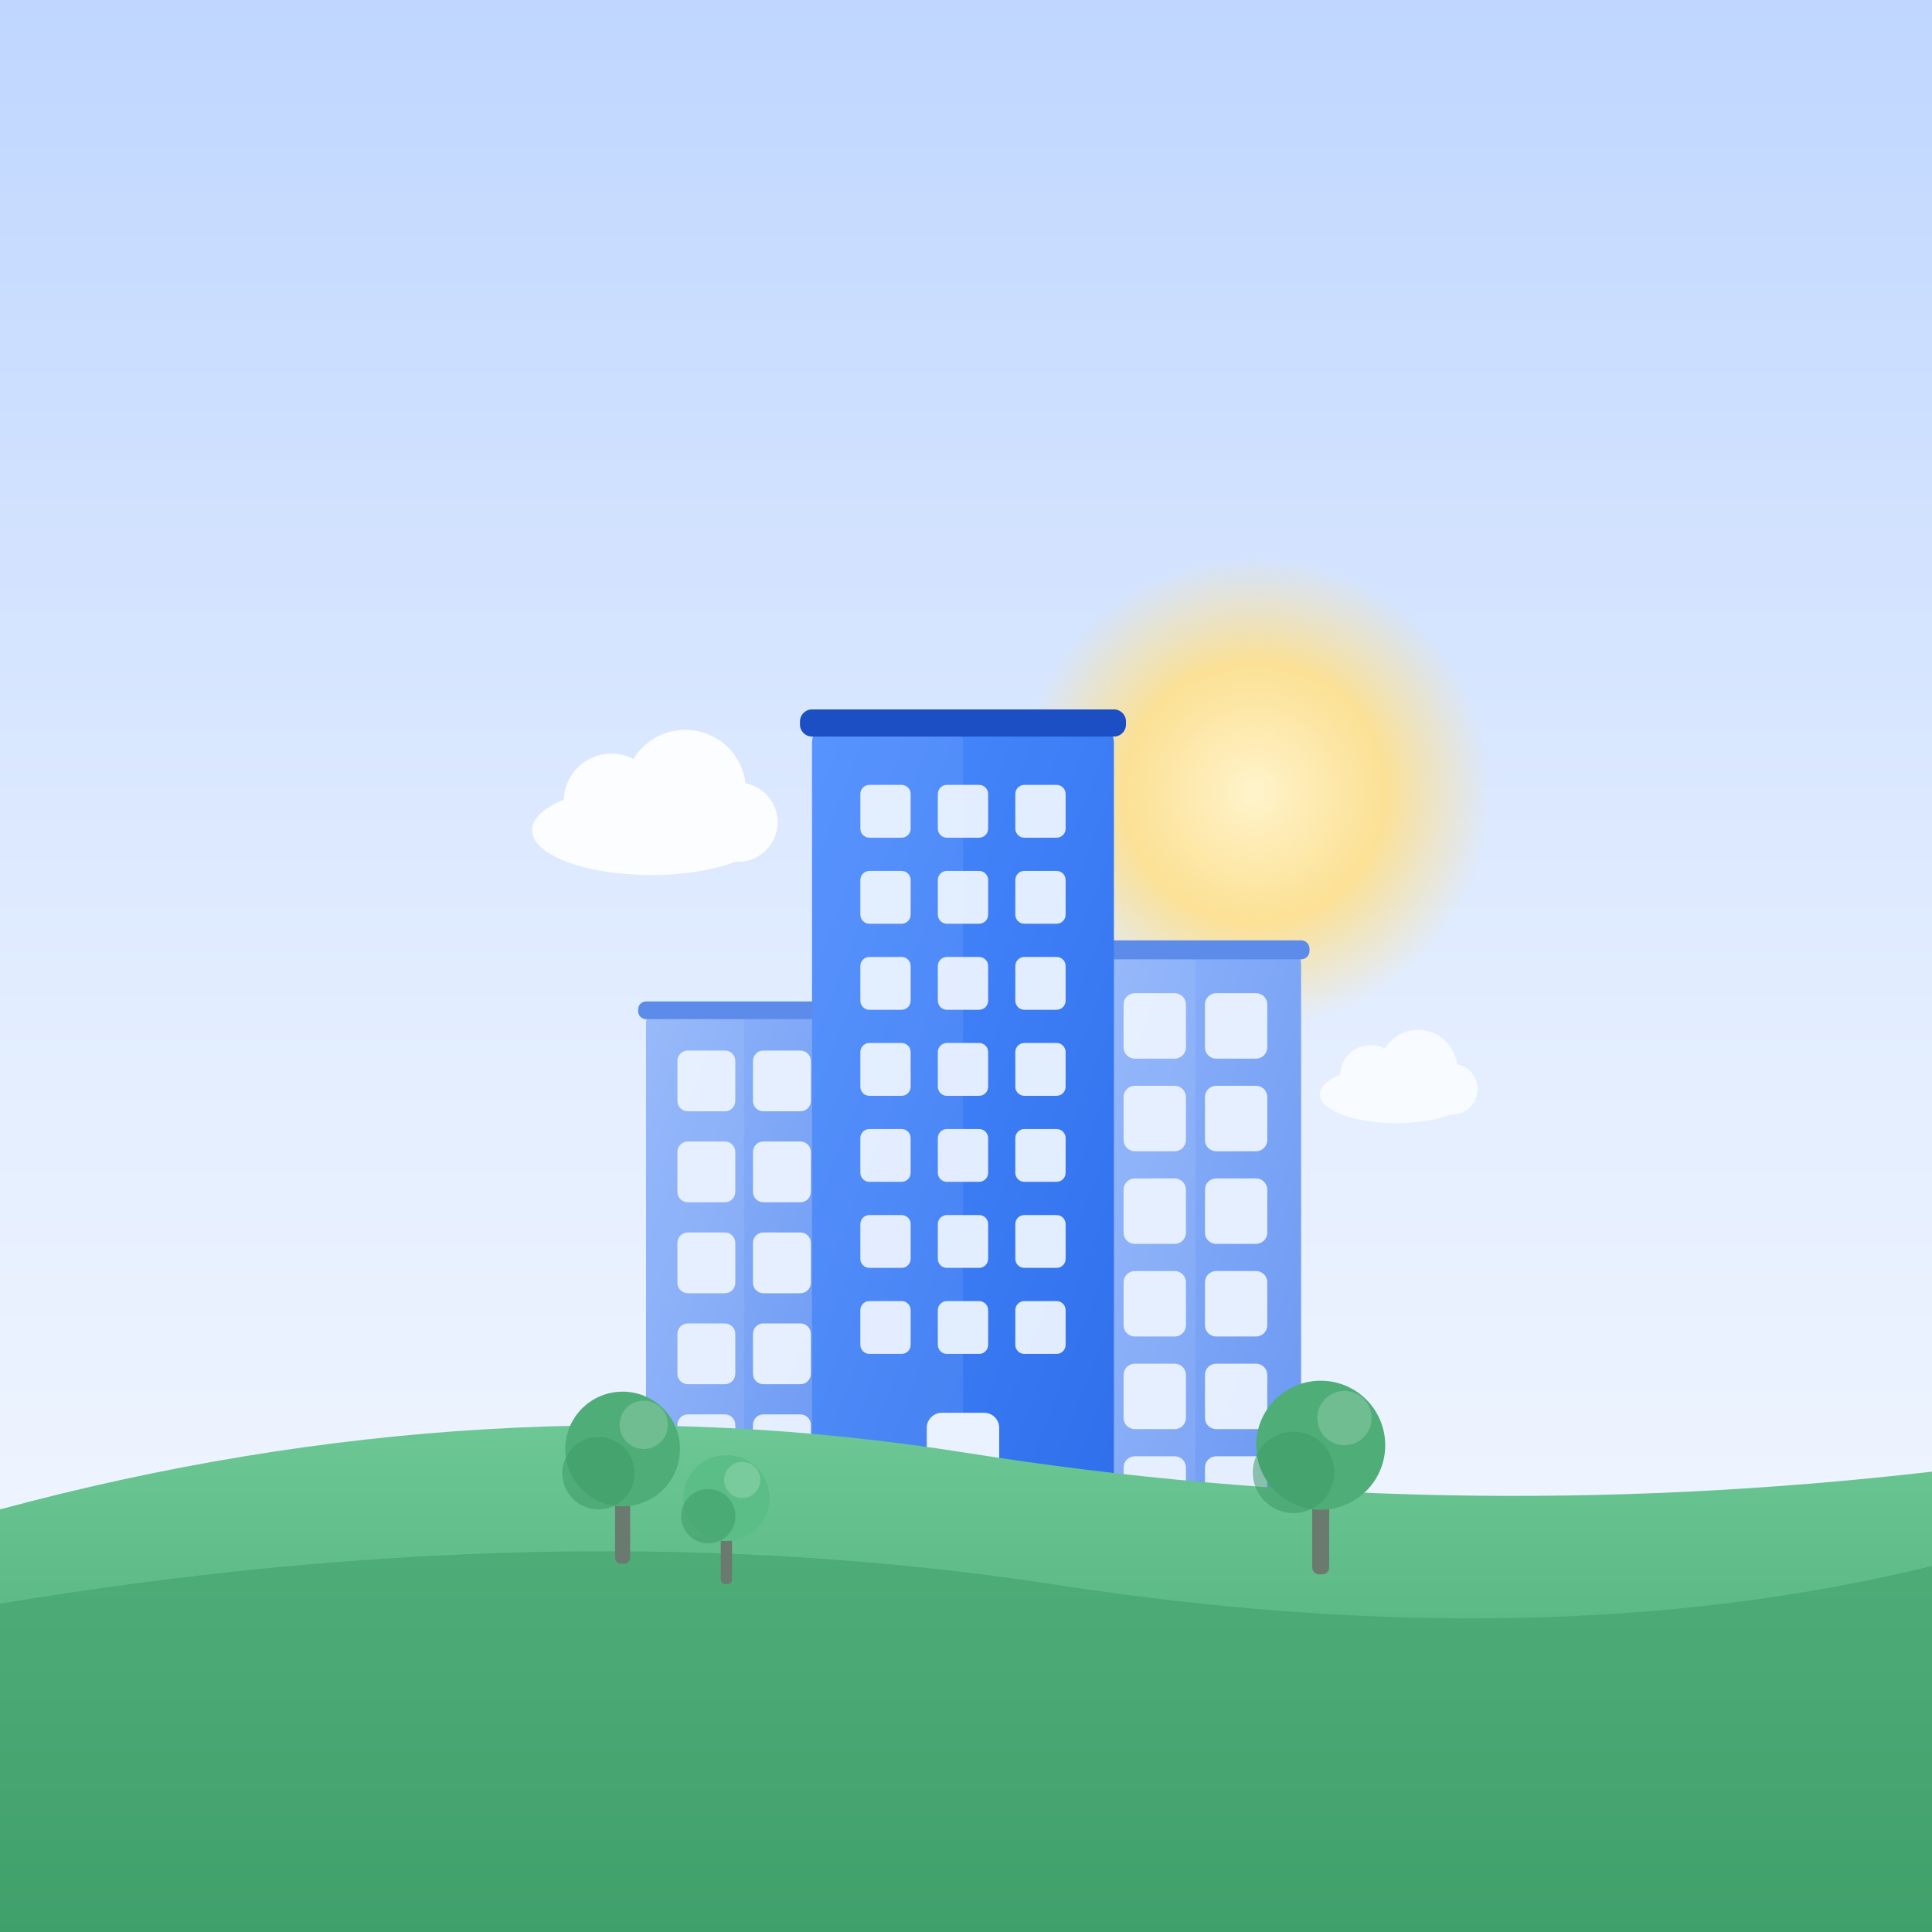
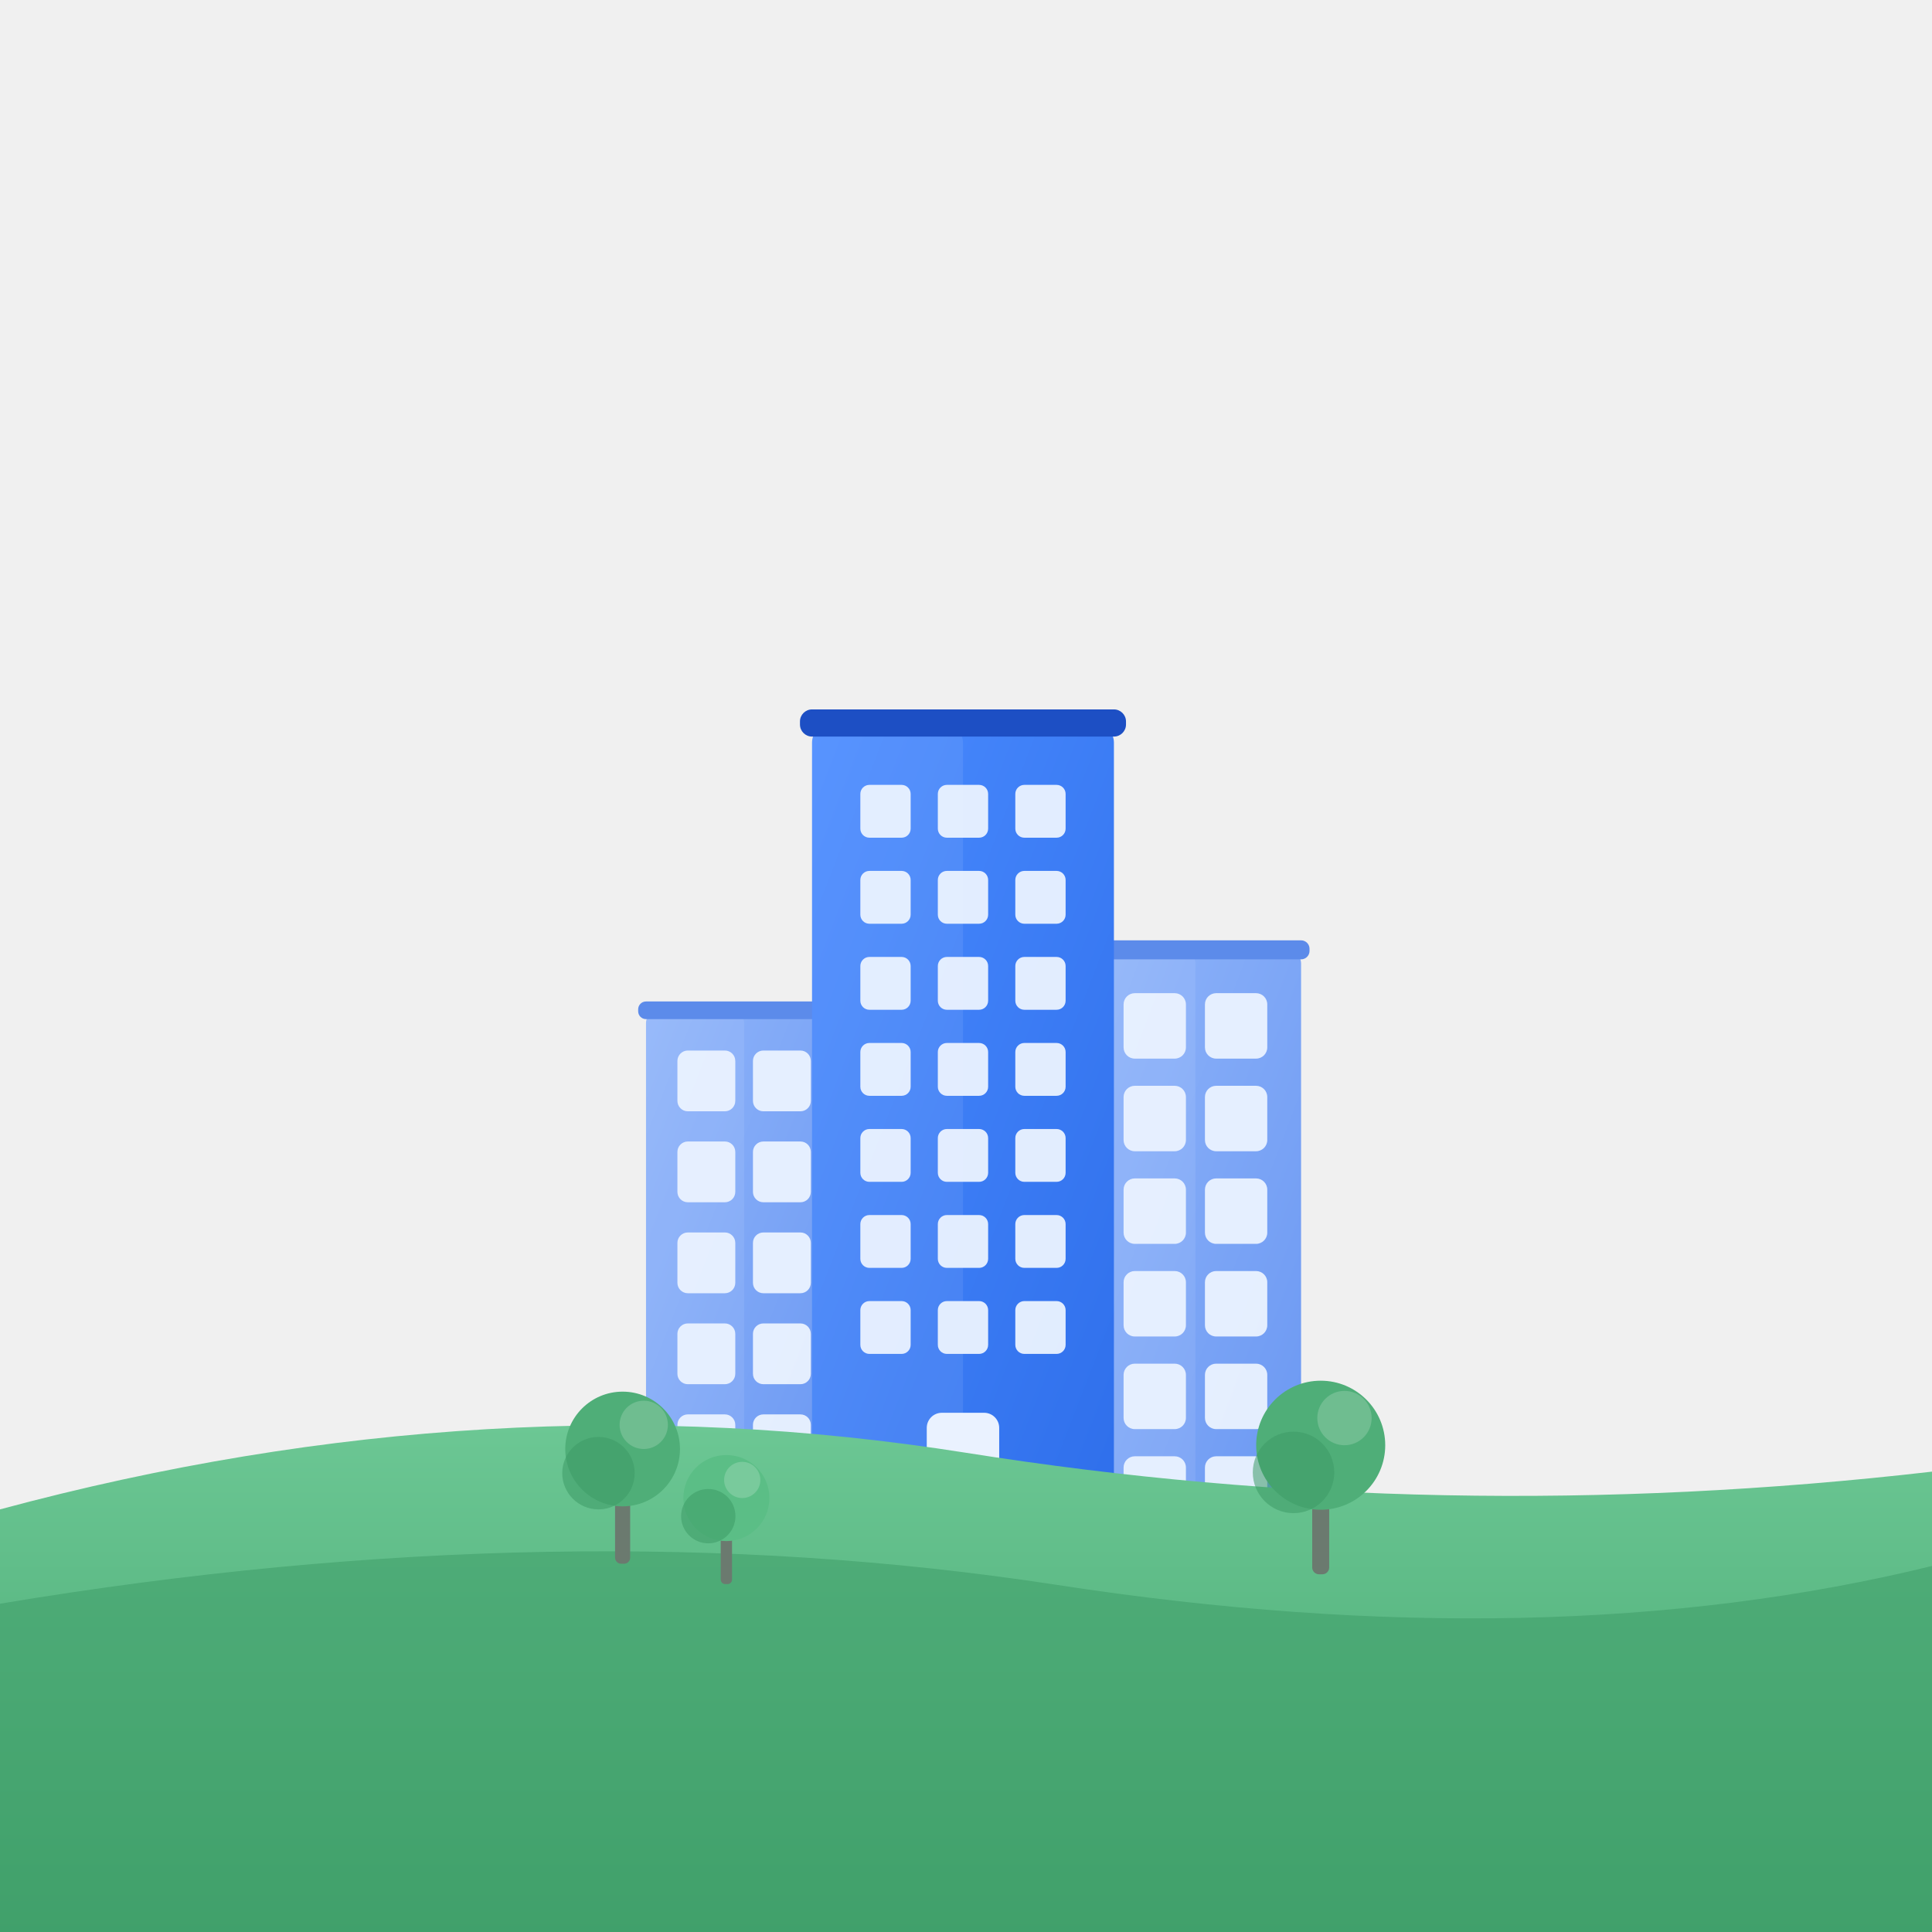
<svg xmlns="http://www.w3.org/2000/svg" width="1024" height="1024" viewBox="0 0 1024 1024">
  <defs>
    <linearGradient id="sky" x1="0" y1="0" x2="0" y2="1">
      <stop offset="0" stop-color="#BFD6FF" />
      <stop offset=".55" stop-color="#E4EEFF" />
      <stop offset="1" stop-color="#F7FAFF" />
    </linearGradient>
    <linearGradient id="skyS" x1="0" y1="0" x2="0" y2="1">
      <stop offset="0" stop-color="#AFCBFF" />
      <stop offset=".45" stop-color="#DCE8FF" />
      <stop offset=".8" stop-color="#F3F7FF" />
      <stop offset="1" stop-color="#FFFFFF" />
    </linearGradient>
    <radialGradient id="sun" cx=".5" cy=".5" r=".5">
      <stop offset="0" stop-color="#FFF4CC" />
      <stop offset=".55" stop-color="#FFE08A" stop-opacity=".9" />
      <stop offset="1" stop-color="#FFE08A" stop-opacity="0" />
    </radialGradient>
    <linearGradient id="bMain" x1="0" y1="0" x2="1" y2="1">
      <stop offset="0" stop-color="#4A8BFF" />
      <stop offset="1" stop-color="#2F6FEB" />
    </linearGradient>
    <linearGradient id="bSide" x1="0" y1="0" x2="1" y2="1">
      <stop offset="0" stop-color="#8FB4FA" />
      <stop offset="1" stop-color="#6B98F2" />
    </linearGradient>
    <linearGradient id="hill" x1="0" y1="0" x2="0" y2="1">
      <stop offset="0" stop-color="#6CC794" />
      <stop offset="1" stop-color="#43A56E" />
    </linearGradient>
    <linearGradient id="ground" x1="0" y1="0" x2="0" y2="1">
      <stop offset="0" stop-color="#6CC794" />
      <stop offset="1" stop-color="#3E9C68" />
    </linearGradient>
    <linearGradient id="fade" x1="0" y1="0" x2="0" y2="1">
      <stop offset="0" stop-color="#fff" stop-opacity="0" />
      <stop offset="1" stop-color="#fff" stop-opacity=".35" />
    </linearGradient>
  </defs>
-   <rect width="1024" height="1024" fill="url(#sky)" />
-   <circle cx="665" cy="420" r="125" fill="url(#sun)" />
-   <g transform="translate(345 440) scale(0.7)" opacity="0.9" fill="#fff">
-     <ellipse cx="0" cy="0" rx="90" ry="34" />
-     <circle cx="-30" cy="-22" r="36" />
-     <circle cx="26" cy="-30" r="46" />
-     <circle cx="66" cy="-6" r="30" />
-   </g>
-   <g transform="translate(740 580) scale(0.45)" opacity="0.75" fill="#fff">
-     <ellipse cx="0" cy="0" rx="90" ry="34" />
-     <circle cx="-30" cy="-22" r="36" />
-     <circle cx="26" cy="-30" r="46" />
-     <circle cx="66" cy="-6" r="30" />
-   </g>
  <g transform="translate(512 800) scale(0.8) translate(-512 -800)">
    <g>
      <rect x="300" y="470" width="130" height="330" rx="7.8" fill="url(#bSide)" />
      <rect x="300" y="470" width="65" height="330" rx="7.8" fill="#fff" opacity=".08" />
      <rect x="294.8" y="463.5" width="140.4" height="11.7" rx="5.2" fill="#5C8BEA" />
      <rect x="320.8" y="496" width="38.35" height="40.268" rx="6.903" fill="#EAF2FF" opacity=".95" />
      <rect x="370.85" y="496" width="38.35" height="40.268" rx="6.903" fill="#EAF2FF" opacity=".95" />
      <rect x="320.8" y="556.268" width="38.35" height="40.268" rx="6.903" fill="#EAF2FF" opacity=".95" />
      <rect x="370.85" y="556.268" width="38.35" height="40.268" rx="6.903" fill="#EAF2FF" opacity=".95" />
      <rect x="320.8" y="616.535" width="38.35" height="40.268" rx="6.903" fill="#EAF2FF" opacity=".95" />
      <rect x="370.85" y="616.535" width="38.35" height="40.268" rx="6.903" fill="#EAF2FF" opacity=".95" />
      <rect x="320.8" y="676.803" width="38.35" height="40.268" rx="6.903" fill="#EAF2FF" opacity=".95" />
      <rect x="370.85" y="676.803" width="38.35" height="40.268" rx="6.903" fill="#EAF2FF" opacity=".95" />
      <rect x="320.8" y="737.07" width="38.35" height="40.268" rx="6.903" fill="#EAF2FF" opacity=".95" />
      <rect x="370.85" y="737.07" width="38.35" height="40.268" rx="6.903" fill="#EAF2FF" opacity=".95" />
    </g>
    <g>
      <rect x="594" y="430" width="140" height="370" rx="8.4" fill="url(#bSide)" />
      <rect x="594" y="430" width="70" height="370" rx="8.4" fill="#fff" opacity=".08" />
      <rect x="588.4" y="423" width="151.2" height="12.6" rx="5.6" fill="#5C8BEA" />
      <rect x="616.4" y="458" width="41.3" height="43.365" rx="7.434" fill="#EAF2FF" opacity=".95" />
      <rect x="670.3" y="458" width="41.3" height="43.365" rx="7.434" fill="#EAF2FF" opacity=".95" />
      <rect x="616.4" y="519.365" width="41.3" height="43.365" rx="7.434" fill="#EAF2FF" opacity=".95" />
      <rect x="670.3" y="519.365" width="41.3" height="43.365" rx="7.434" fill="#EAF2FF" opacity=".95" />
      <rect x="616.4" y="580.73" width="41.3" height="43.365" rx="7.434" fill="#EAF2FF" opacity=".95" />
      <rect x="670.3" y="580.73" width="41.3" height="43.365" rx="7.434" fill="#EAF2FF" opacity=".95" />
      <rect x="616.4" y="642.095" width="41.3" height="43.365" rx="7.434" fill="#EAF2FF" opacity=".95" />
      <rect x="670.3" y="642.095" width="41.3" height="43.365" rx="7.434" fill="#EAF2FF" opacity=".95" />
      <rect x="616.4" y="703.46" width="41.3" height="43.365" rx="7.434" fill="#EAF2FF" opacity=".95" />
      <rect x="670.3" y="703.46" width="41.3" height="43.365" rx="7.434" fill="#EAF2FF" opacity=".95" />
      <rect x="616.4" y="764.825" width="41.3" height="43.365" rx="7.434" fill="#EAF2FF" opacity=".95" />
      <rect x="670.3" y="764.825" width="41.3" height="43.365" rx="7.434" fill="#EAF2FF" opacity=".95" />
    </g>
    <g>
      <rect x="410" y="280" width="200" height="520" rx="12" fill="url(#bMain)" />
      <rect x="410" y="280" width="100" height="520" rx="12" fill="#fff" opacity=".08" />
      <rect x="402" y="270" width="216" height="18" rx="8" fill="#1D4FC4" />
      <rect x="442" y="320" width="33.333" height="35" rx="6" fill="#EAF2FF" opacity=".95" />
      <rect x="493.333" y="320" width="33.333" height="35" rx="6" fill="#EAF2FF" opacity=".95" />
      <rect x="544.667" y="320" width="33.333" height="35" rx="6" fill="#EAF2FF" opacity=".95" />
      <rect x="442" y="377" width="33.333" height="35" rx="6" fill="#EAF2FF" opacity=".95" />
      <rect x="493.333" y="377" width="33.333" height="35" rx="6" fill="#EAF2FF" opacity=".95" />
      <rect x="544.667" y="377" width="33.333" height="35" rx="6" fill="#EAF2FF" opacity=".95" />
      <rect x="442" y="434" width="33.333" height="35" rx="6" fill="#EAF2FF" opacity=".95" />
      <rect x="493.333" y="434" width="33.333" height="35" rx="6" fill="#EAF2FF" opacity=".95" />
      <rect x="544.667" y="434" width="33.333" height="35" rx="6" fill="#EAF2FF" opacity=".95" />
      <rect x="442" y="491" width="33.333" height="35" rx="6" fill="#EAF2FF" opacity=".95" />
      <rect x="493.333" y="491" width="33.333" height="35" rx="6" fill="#EAF2FF" opacity=".95" />
      <rect x="544.667" y="491" width="33.333" height="35" rx="6" fill="#EAF2FF" opacity=".95" />
      <rect x="442" y="548" width="33.333" height="35" rx="6" fill="#EAF2FF" opacity=".95" />
      <rect x="493.333" y="548" width="33.333" height="35" rx="6" fill="#EAF2FF" opacity=".95" />
      <rect x="544.667" y="548" width="33.333" height="35" rx="6" fill="#EAF2FF" opacity=".95" />
      <rect x="442" y="605" width="33.333" height="35" rx="6" fill="#EAF2FF" opacity=".95" />
      <rect x="493.333" y="605" width="33.333" height="35" rx="6" fill="#EAF2FF" opacity=".95" />
      <rect x="544.667" y="605" width="33.333" height="35" rx="6" fill="#EAF2FF" opacity=".95" />
      <rect x="442" y="662" width="33.333" height="35" rx="6" fill="#EAF2FF" opacity=".95" />
      <rect x="493.333" y="662" width="33.333" height="35" rx="6" fill="#EAF2FF" opacity=".95" />
      <rect x="544.667" y="662" width="33.333" height="35" rx="6" fill="#EAF2FF" opacity=".95" />
      <rect x="486" y="736" width="48" height="64" rx="10" fill="#EAF2FF" />
    </g>
  </g>
  <path d="M0 800 Q 260 730 512 770 T 1024 780 V1024 H0Z" fill="url(#hill)" />
  <path d="M0 850 Q 300 800 560 840 T 1024 830 V1024 H0Z" fill="#3E9C68" opacity=".55" />
  <g transform="translate(330 800) scale(0.8)">
    <rect x="-5" y="-10" width="10" height="46" rx="4" fill="#6B7A6F" />
    <circle cx="0" cy="-40" r="38" fill="#4FAE78" />
    <circle cx="-16" cy="-24" r="24" fill="#3D9A66" opacity=".55" />
    <circle cx="14" cy="-56" r="16" fill="#fff" opacity=".18" />
  </g>
  <g transform="translate(700 802) scale(0.9)">
    <rect x="-5" y="-10" width="10" height="46" rx="4" fill="#6B7A6F" />
    <circle cx="0" cy="-40" r="38" fill="#4FAE78" />
    <circle cx="-16" cy="-24" r="24" fill="#3D9A66" opacity=".55" />
    <circle cx="14" cy="-56" r="16" fill="#fff" opacity=".18" />
  </g>
  <g transform="translate(385 818) scale(0.6)">
    <rect x="-5" y="-10" width="10" height="46" rx="4" fill="#6B7A6F" />
    <circle cx="0" cy="-40" r="38" fill="#5BBE86" />
    <circle cx="-16" cy="-24" r="24" fill="#3D9A66" opacity=".55" />
    <circle cx="14" cy="-56" r="16" fill="#fff" opacity=".18" />
  </g>
</svg>
